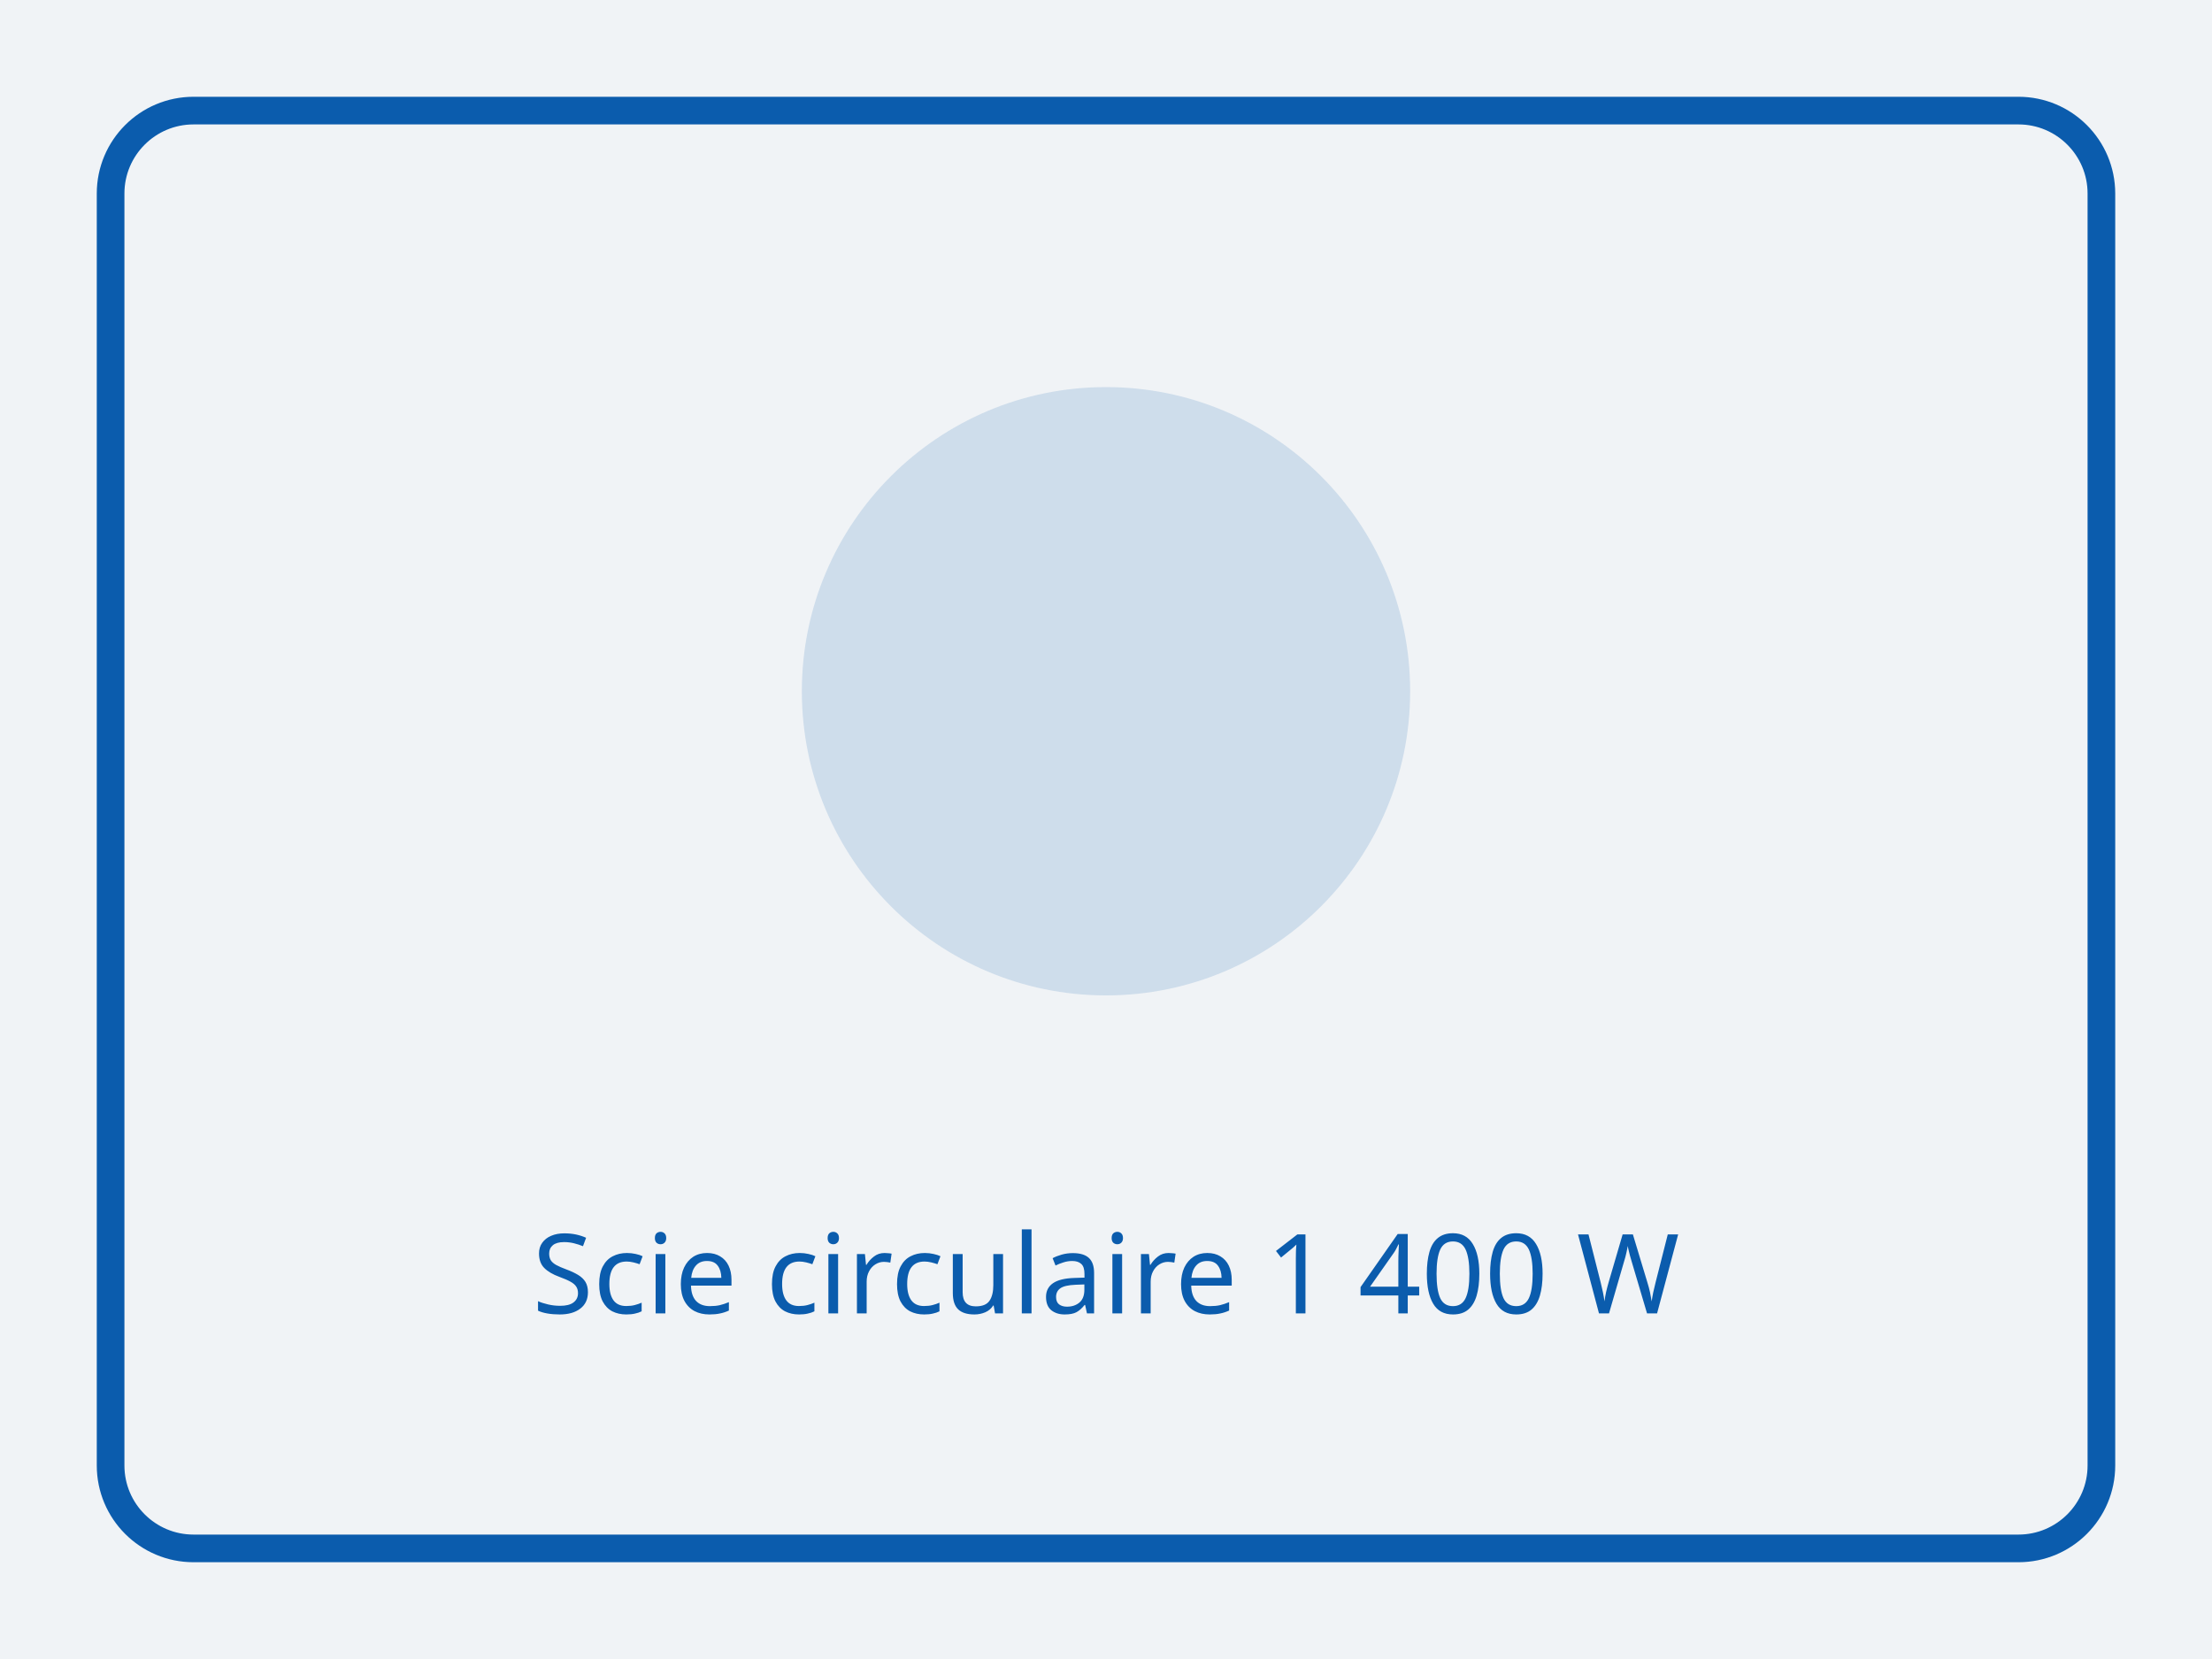
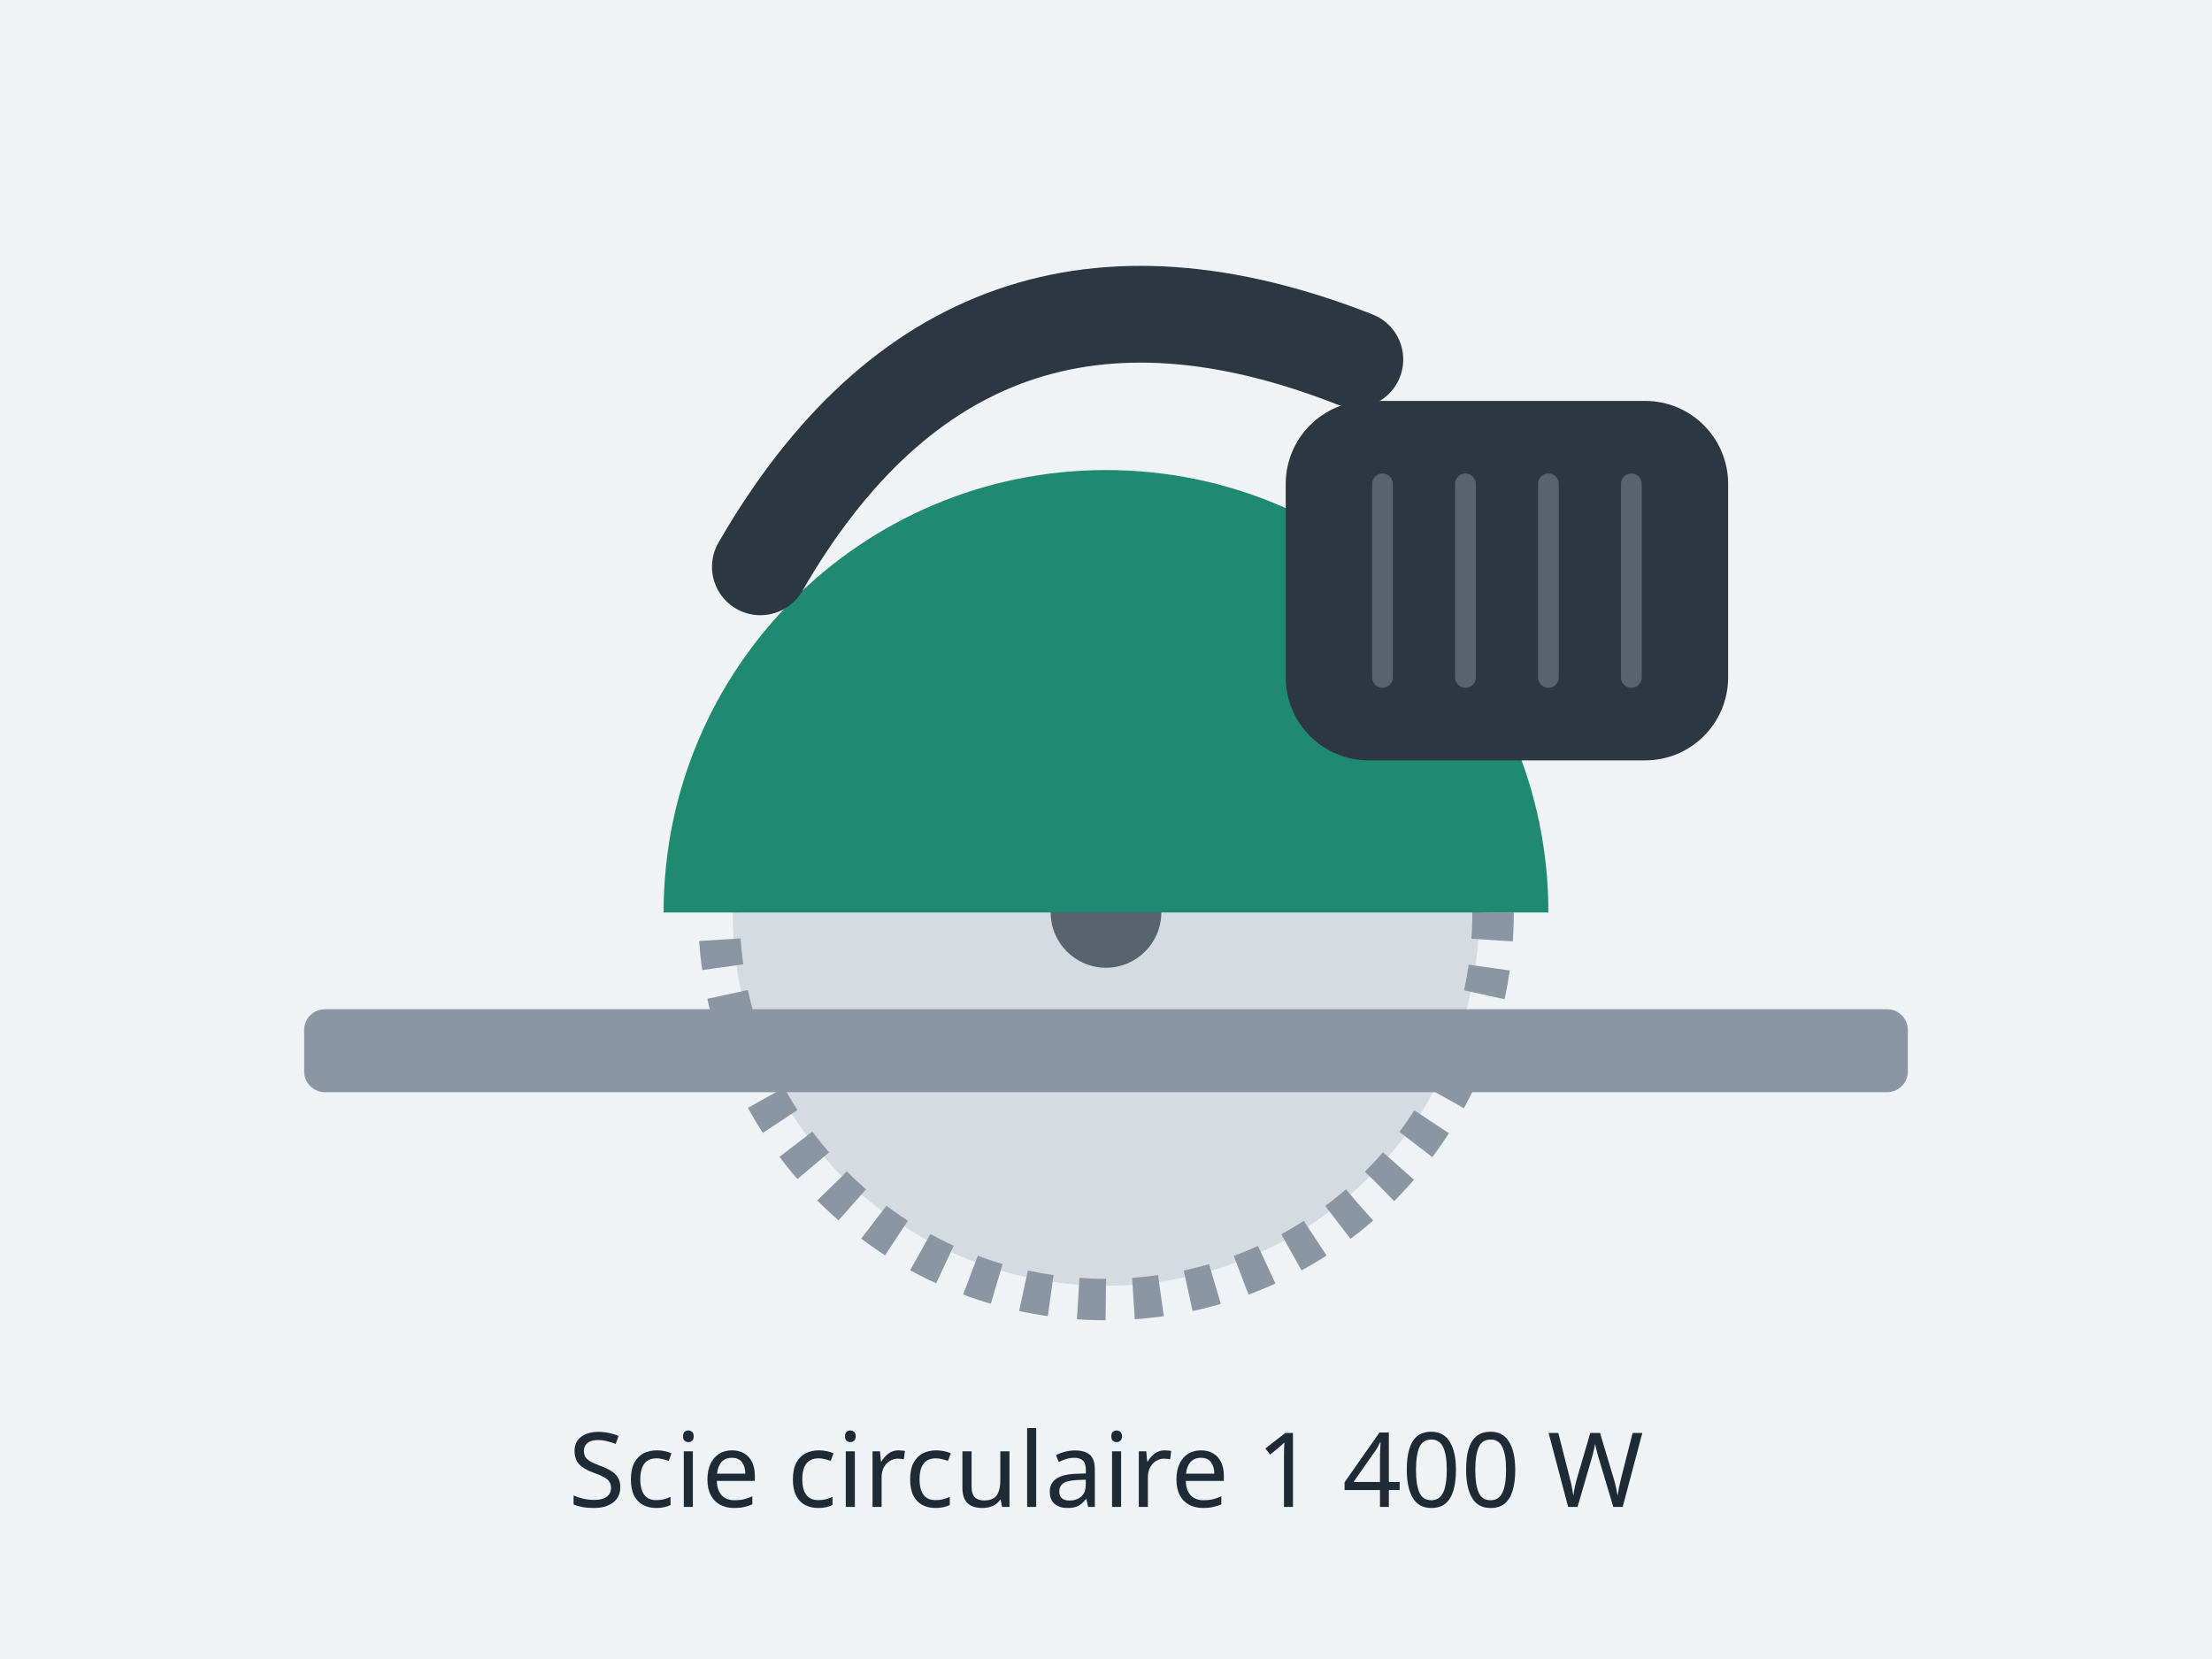
<svg xmlns="http://www.w3.org/2000/svg" width="320" height="240" viewBox="0 0 320 240" role="img" aria-label="Scie circulaire 1 400 W">
  <rect width="320" height="240" fill="#f0f3f6" />
-   <rect x="16" y="16" width="288" height="208" rx="12" fill="none" stroke="#0b5cad" stroke-width="4" />
-   <circle cx="160" cy="100" r="44" fill="#0b5cad" opacity="0.15" />
-   <text x="160" y="190" font-family="system-ui, sans-serif" font-size="16" fill="#0b5cad" text-anchor="middle">Scie circulaire 1 400 W</text>
+   <circle cx="160" cy="132" r="54" fill="#d5dbe1" />
+   <circle cx="160" cy="132" r="56" fill="none" stroke="#8a96a3" stroke-width="6" stroke-dasharray="4 4" />
+   <circle cx="160" cy="132" r="8" fill="#59636e" />
+   <path d="M96,132 A64,64 0 0 1 224,132 Z" fill="#1f8a70" />
+   <path d="M110,82 Q140,30 196,52" fill="none" stroke="#2d3741" stroke-width="14" stroke-linecap="round" />
+   <rect x="186" y="58" width="64" height="52" rx="12" fill="#2d3741" />
+   <path d="M200,70 L200,98 M212,70 L212,98 M224,70 L224,98 M236,70 L236,98" stroke="#59636e" stroke-width="3" stroke-linecap="round" />
+   <rect x="44" y="146" width="232" height="12" rx="3" fill="#8a96a3" />
+   <text x="160" y="218" font-family="system-ui, sans-serif" font-size="15" fill="#1f2a37" text-anchor="middle">Scie circulaire 1 400 W</text>
</svg>
